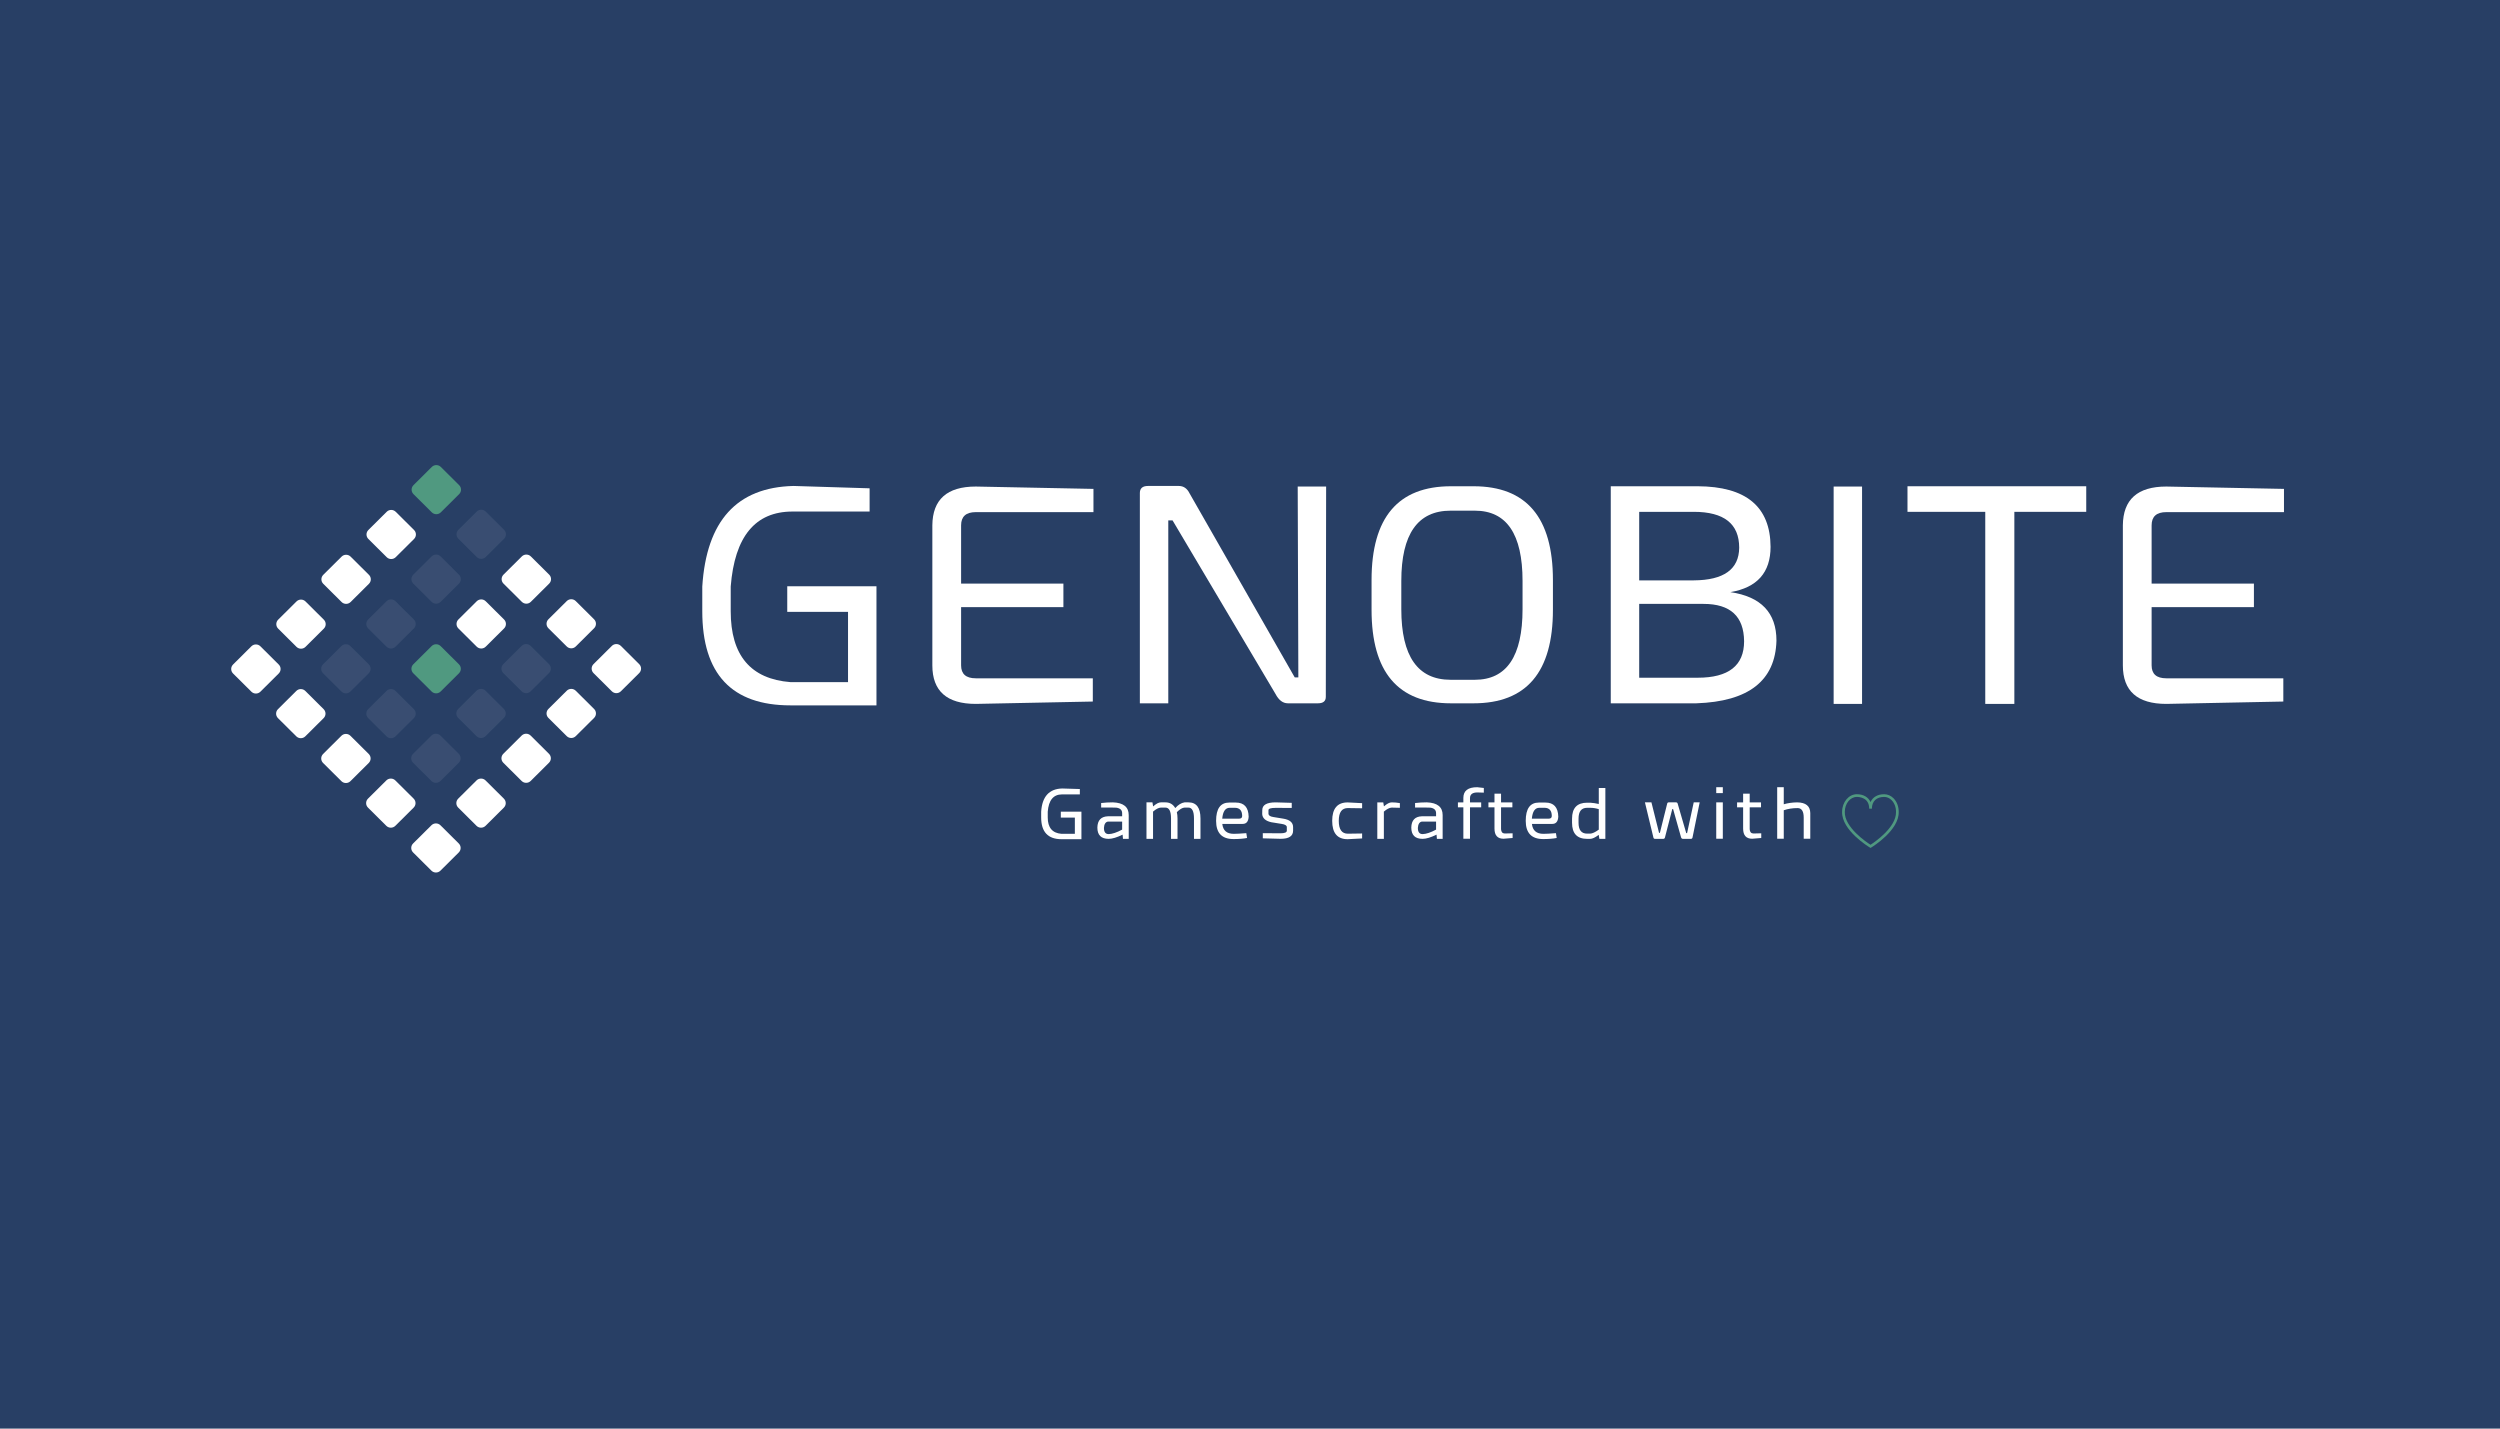
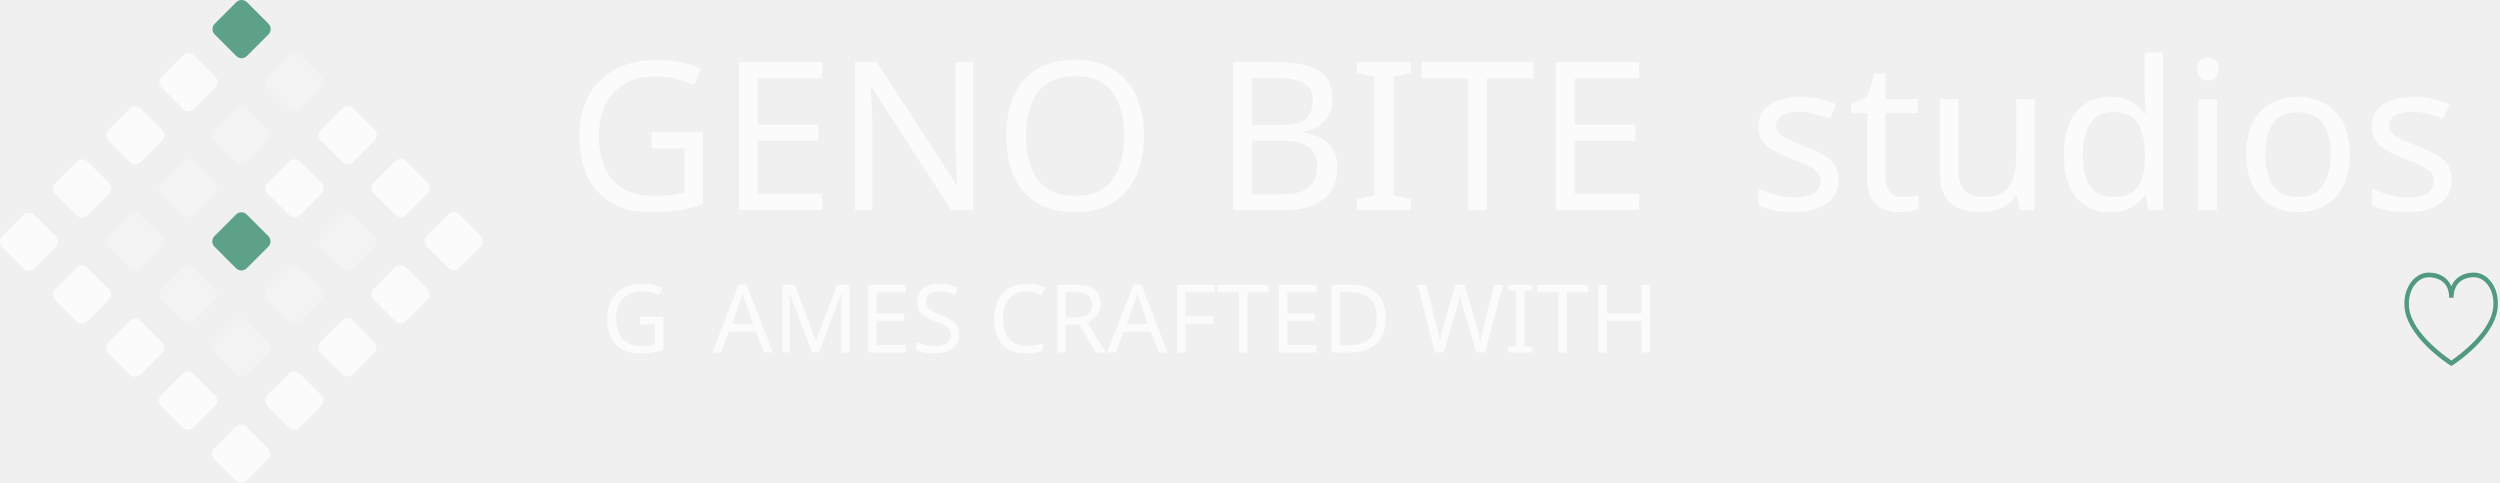
- <svg xmlns="http://www.w3.org/2000/svg" width="100%" height="100%" viewBox="0 0 1050 600" version="1.1" xml:space="preserve" style="fill-rule:evenodd;clip-rule:evenodd;stroke-linejoin:round;stroke-miterlimit:1.414;">
-   <g id="work" transform="matrix(1,0,0,1,-499,-724)">
-     <g transform="matrix(0.512695,0,0,0.292969,499,724)">
-       <rect x="0" y="0" width="2048" height="2048" style="fill:rgb(40,63,101);" />
+ <svg xmlns="http://www.w3.org/2000/svg" width="100%" height="100%" viewBox="0 0 844 163" version="1.1" xml:space="preserve" style="fill-rule:evenodd;clip-rule:evenodd;stroke-linejoin:round;stroke-miterlimit:1.414;">
+   <g id="lOGO">
+     <g id="Text">
+       <g id="Genobite-studios" transform="matrix(1.42865,0,0,1.41765,191.263,70.9141)">
+         <text x="0px" y="0px" style="font-family:'Montserrat-Light', 'Montserrat';font-weight:300;font-size:49.362px;fill:#fbfbfb;">GENO</text>
+         <text x="152.725px" y="0px" style="font-family:'Montserrat-Regular', 'Montserrat';font-size:49.362px;fill:#fbfbfb;">BITE</text>
+         <text x="279.14px" y="0px" style="font-family:'Montserrat-Light', 'Montserrat';font-weight:300;font-size:49.362px;fill:#fbfbfb;">studios</text>
+       </g>
+       <text id="games-crafted-with-love" x="203.043px" y="118.994px" style="font-family:'Montserrat-Light', 'Montserrat';font-weight:300;font-size:32px;fill:#fbfbfb;">G<tspan x="240.484px 275.731px 319.073px 353.159px 385.311px 406.111px 441.713px 477.444px 512.692px 545.714px 576.382px 610.469px 649.618px 670.418px 717.856px 739.881px 770.549px " y="118.994px 118.994px 118.994px 118.994px 118.994px 118.994px 118.994px 118.994px 118.994px 118.994px 118.994px 118.994px 118.994px 118.994px 118.994px 118.994px 118.994px ">AMES CRAFTED WITH</tspan>
+       </text>
+       <path d="M819.93,93.602c-3.69,0 -6.694,3.942 -6.694,8.787c-0.257,9.054 11.987,17.736 14.344,19.322c2.338,-1.591 14.45,-10.275 14.193,-19.298c0.025,-2.708 -0.863,-5.206 -2.44,-6.885c-1.184,-1.26 -2.621,-1.926 -4.156,-1.926c-4.286,0 -6.845,2.581 -6.845,6.905l-1.5,0c0,-6.407 -5.282,-6.905 -6.902,-6.905m7.654,29.966l-0.388,-0.245c-0.644,-0.408 -15.768,-10.099 -15.46,-20.957c0,-5.694 3.676,-10.345 8.194,-10.345c3.666,0 6.4,1.718 7.649,4.595c1.242,-2.877 3.957,-4.595 7.598,-4.595c1.917,0 3.771,0.85 5.222,2.395c1.856,1.976 2.904,4.885 2.874,7.982c0.308,10.823 -14.665,20.515 -15.302,20.923l-0.387,0.247Z" style="fill:#519a80;fill-rule:nonzero;" />
    </g>
-     <g transform="matrix(0.382408,0,0,0.38012,691.683,1082.03)">
-       <path d="M0,-9.917C2.738,-7.178 2.738,-2.747 0,-0.008L-20.122,20.124C-22.866,22.854 -27.292,22.854 -30.031,20.116L-50.158,-0.008C-52.896,-2.747 -52.896,-7.178 -50.158,-9.917L-30.031,-30.041C-27.292,-32.771 -22.866,-32.771 -20.122,-30.041L0,-9.917Z" style="fill:white;fill-rule:nonzero;" />
-     </g>
-     <g transform="matrix(0.382408,0,0,0.38012,710.628,1063.2)">
-       <path d="M0,-9.918C2.728,-7.183 2.728,-2.743 0,-0.012L-20.127,20.12C-22.86,22.858 -27.302,22.858 -30.041,20.12L-50.157,-0.012C-52.896,-2.743 -52.896,-7.183 -50.157,-9.918L-30.041,-30.043C-27.302,-32.776 -22.86,-32.776 -20.127,-30.043L0,-9.918Z" style="fill:white;fill-rule:nonzero;" />
-     </g>
-     <g transform="matrix(0.382408,0,0,0.38012,729.569,1044.36)">
-       <path d="M0,-9.906C2.739,-7.17 2.739,-2.739 0,0L-20.116,20.124C-22.854,22.863 -27.291,22.863 -30.03,20.124L-50.146,0C-52.885,-2.739 -52.885,-7.17 -50.146,-9.906L-30.03,-30.033C-27.291,-32.769 -22.854,-32.769 -20.116,-30.033L0,-9.906Z" style="fill:white;fill-rule:nonzero;" />
-     </g>
-     <g transform="matrix(0.382408,0,0,0.38012,748.515,1025.53)">
-       <path d="M0,-9.914C2.739,-7.175 2.739,-2.739 0,-0.001L-20.127,20.124C-22.861,22.855 -27.292,22.855 -30.03,20.124L-50.163,-0.001C-52.896,-2.739 -52.896,-7.175 -50.163,-9.914L-30.03,-30.039C-27.297,-32.769 -22.861,-32.769 -20.127,-30.039L0,-9.914Z" style="fill:white;fill-rule:nonzero;" />
-     </g>
-     <g transform="matrix(0.382408,0,0,0.38012,767.46,1006.7)">
-       <path d="M0,-9.906C2.738,-7.17 2.738,-2.736 0,0L-20.132,20.124C-22.866,22.863 -27.302,22.863 -30.036,20.124L-50.163,0C-52.891,-2.736 -52.891,-7.17 -50.163,-9.906L-30.036,-30.038C-27.302,-32.769 -22.866,-32.769 -20.132,-30.038L0,-9.906Z" style="fill:white;fill-rule:nonzero;" />
-     </g>
-     <g transform="matrix(0.382408,0,0,0.38012,616.064,1006.86)">
-       <path d="M0,-9.898C2.739,-7.167 2.739,-2.731 0,0.007L-20.117,20.127C-22.855,22.863 -27.297,22.863 -30.03,20.127L-50.152,0.007C-52.891,-2.731 -52.891,-7.167 -50.152,-9.898L-30.03,-30.025C-27.297,-32.761 -22.855,-32.761 -20.117,-30.025L0,-9.898Z" style="fill:white;fill-rule:nonzero;" />
-     </g>
-     <g transform="matrix(0.382408,0,0,0.38012,635.01,988.027)">
-       <path d="M0,-9.908C2.733,-7.177 2.733,-2.738 0,-0.002L-20.122,20.125C-22.866,22.862 -27.297,22.862 -30.036,20.125L-50.152,-0.002C-52.896,-2.738 -52.896,-7.177 -50.157,-9.908L-30.036,-30.032C-27.297,-32.77 -22.866,-32.77 -20.122,-30.032L0,-9.908Z" style="fill:white;fill-rule:nonzero;" />
-     </g>
-     <g transform="matrix(0.382408,0,0,0.38012,653.953,969.196)">
-       <path d="M0,-9.909C2.739,-7.17 2.739,-2.731 0,0.005L-20.122,20.129C-22.866,22.855 -27.296,22.855 -30.03,20.129L-50.157,0C-52.901,-2.731 -52.901,-7.17 -50.157,-9.909L-30.03,-30.025C-27.296,-32.764 -22.866,-32.764 -20.122,-30.025L0,-9.909Z" style="fill:white;fill-rule:nonzero;" />
-     </g>
-     <g transform="matrix(0.382408,0,0,0.38012,672.9,950.364)">
-       <path d="M0,-9.901C2.728,-7.171 2.728,-2.731 0,0.005L-20.132,20.132C-22.871,22.863 -27.313,22.863 -30.036,20.132L-50.168,0.005C-52.907,-2.731 -52.907,-7.171 -50.168,-9.901L-30.036,-30.025C-27.313,-32.764 -22.871,-32.764 -20.132,-30.025L0,-9.901Z" style="fill:white;fill-rule:nonzero;" />
-     </g>
-     <g transform="matrix(0.382408,0,0,0.38012,691.842,931.537)">
-       <path d="M0,-9.917C2.728,-7.178 2.728,-2.739 -0.005,-0.009L-20.127,20.116C-22.861,22.854 -27.302,22.854 -30.041,20.116L-50.157,-0.009C-52.896,-2.739 -52.896,-7.178 -50.157,-9.917L-30.041,-30.042C-27.302,-32.771 -22.861,-32.771 -20.127,-30.042L0,-9.917Z" style="fill:rgb(80,153,128);fill-rule:nonzero;" />
-     </g>
-     <g transform="matrix(0.382408,0,0,0.38012,672.739,1063.2)">
-       <path d="M0,-9.918C2.739,-7.183 2.739,-2.743 0,-0.012L-20.132,20.12C-22.86,22.858 -27.291,22.858 -30.03,20.12L-50.162,-0.012C-52.901,-2.743 -52.901,-7.183 -50.162,-9.918L-30.03,-30.043C-27.291,-32.776 -22.86,-32.776 -20.132,-30.043L0,-9.918Z" style="fill:white;fill-rule:nonzero;" />
-     </g>
-     <g transform="matrix(0.382408,0,0,0.38012,571.081,615.731)">
+   </g>
+   <g id="Genobite-logo">
+     <path d="M90.496,151.365c0.992,0.992 0.992,2.596 0,3.588l-7.285,7.289c-0.993,0.988 -2.596,0.988 -3.587,-0.003l-7.288,-7.286c-0.991,-0.992 -0.991,-2.596 0,-3.588l7.288,-7.286c0.991,-0.988 2.594,-0.988 3.587,0l7.285,7.286Z" style="fill:#fbfbfb;fill-opacity:0.925;fill-rule:nonzero;" />
+     <path d="M108.434,133.429c0.987,0.99 0.987,2.598 0,3.587l-7.288,7.289c-0.989,0.991 -2.597,0.991 -3.589,0l-7.283,-7.289c-0.992,-0.989 -0.992,-2.597 0,-3.587l7.283,-7.286c0.992,-0.99 2.6,-0.99 3.589,0l7.288,7.286Z" style="fill:#fbfbfb;fill-opacity:0.925;fill-rule:nonzero;" />
+     <path d="M126.367,115.495c0.991,0.99 0.991,2.595 0,3.586l-7.283,7.286c-0.992,0.992 -2.598,0.992 -3.59,0l-7.283,-7.286c-0.992,-0.991 -0.992,-2.596 0,-3.586l7.283,-7.287c0.992,-0.991 2.598,-0.991 3.59,0l7.283,7.287Z" style="fill:#fbfbfb;fill-opacity:0.925;fill-rule:nonzero;" />
+     <path d="M144.304,97.558c0.992,0.991 0.992,2.597 0,3.589l-7.287,7.286c-0.99,0.989 -2.594,0.989 -3.585,0l-7.29,-7.286c-0.989,-0.992 -0.989,-2.598 0,-3.589l7.29,-7.287c0.989,-0.988 2.595,-0.988 3.585,0l7.287,7.287Z" style="fill:#fbfbfb;fill-opacity:0.925;fill-rule:nonzero;" />
+     <path d="M162.241,79.623c0.992,0.991 0.992,2.596 0,3.587l-7.289,7.286c-0.989,0.991 -2.596,0.991 -3.585,0l-7.288,-7.286c-0.987,-0.991 -0.987,-2.596 0,-3.587l7.288,-7.289c0.989,-0.989 2.596,-0.989 3.585,0l7.289,7.289Z" style="fill:#fbfbfb;fill-opacity:0.925;fill-rule:nonzero;" />
+     <path d="M18.902,79.774c0.991,0.988 0.991,2.594 0,3.586l-7.284,7.284c-0.991,0.991 -2.599,0.991 -3.589,0l-7.285,-7.284c-0.992,-0.992 -0.992,-2.598 0,-3.586l7.285,-7.288c0.99,-0.99 2.598,-0.99 3.589,0l7.284,7.288Z" style="fill:#fbfbfb;fill-opacity:0.925;fill-rule:nonzero;" />
+     <path d="M36.839,61.836c0.99,0.989 0.99,2.596 0,3.587l-7.285,7.287c-0.994,0.991 -2.598,0.991 -3.59,0l-7.283,-7.287c-0.993,-0.991 -0.993,-2.598 -0.002,-3.587l7.285,-7.286c0.992,-0.991 2.596,-0.991 3.59,0l7.285,7.286Z" style="fill:#fbfbfb;fill-opacity:0.925;fill-rule:nonzero;" />
+     <path d="M54.774,43.899c0.992,0.992 0.992,2.599 0,3.589l-7.285,7.287c-0.994,0.987 -2.598,0.987 -3.587,0l-7.288,-7.288c-0.993,-0.989 -0.993,-2.596 0,-3.588l7.288,-7.283c0.989,-0.992 2.593,-0.992 3.587,0l7.285,7.283Z" style="fill:#fbfbfb;fill-opacity:0.925;fill-rule:nonzero;" />
+     <path d="M72.713,25.965c0.988,0.988 0.988,2.596 0,3.586l-7.289,7.287c-0.991,0.989 -2.6,0.989 -3.585,0l-7.289,-7.287c-0.992,-0.99 -0.992,-2.598 0,-3.586l7.289,-7.286c0.985,-0.992 2.594,-0.992 3.585,0l7.289,7.286Z" style="fill:#fbfbfb;fill-opacity:0.925;fill-rule:nonzero;" />
+     <path d="M90.647,8.027c0.987,0.992 0.987,2.599 -0.002,3.588l-7.285,7.286c-0.99,0.991 -2.598,0.991 -3.59,0l-7.283,-7.286c-0.992,-0.989 -0.992,-2.596 0,-3.588l7.283,-7.286c0.992,-0.988 2.6,-0.988 3.59,0l7.287,7.286Z" style="fill:#519a80;fill-opacity:0.925;fill-rule:nonzero;" />
+     <path d="M72.561,133.429c0.992,0.99 0.992,2.598 0,3.587l-7.289,7.289c-0.988,0.991 -2.592,0.991 -3.584,0l-7.289,-7.289c-0.991,-0.989 -0.991,-2.597 0,-3.587l7.289,-7.286c0.992,-0.99 2.596,-0.99 3.584,0l7.289,7.286Z" style="fill:#fbfbfb;fill-opacity:0.925;fill-rule:nonzero;" />
+     <g>
      <g opacity="0.7">
        <g>
          <g opacity="0.4">
-             <g transform="matrix(1,0,0,1,216.506,1028.75)">
-               <path d="M0,-9.914C2.738,-7.175 2.728,-2.739 0,-0.008L-20.133,20.125C-22.86,22.855 -27.297,22.855 -30.031,20.125L-50.163,-0.008C-52.896,-2.739 -52.896,-7.175 -50.163,-9.914L-30.031,-30.039C-27.297,-32.769 -22.86,-32.769 -20.133,-30.039L0,-9.914Z" style="fill:rgb(99,116,144);fill-rule:nonzero;" />
+             <path d="M54.7,79.695c0.991,0.992 0.988,2.598 0,3.587l-7.289,7.289c-0.988,0.989 -2.594,0.989 -3.584,0l-7.289,-7.289c-0.989,-0.989 -0.989,-2.595 0,-3.587l7.289,-7.286c0.99,-0.988 2.596,-0.988 3.584,0l7.289,7.286Z" style="fill:#fbfbfb;fill-opacity:0.925;fill-rule:nonzero;" />
+           </g>
+         </g>
+         <g>
+           <g opacity="0.4">
+             <clipPath id="_clip1">
+               <rect x="53.732" y="53.73" width="19.645" height="19.649" />
+             </clipPath>
+             <g clip-path="url(#_clip1)">
+               <path d="M72.637,61.761c0.986,0.991 0.986,2.596 0,3.587l-7.289,7.287c-0.991,0.99 -2.596,0.99 -3.587,0l-7.285,-7.287c-0.992,-0.991 -0.992,-2.596 0,-3.587l7.285,-7.286c0.991,-0.992 2.596,-0.992 3.587,0l7.289,7.286Z" style="fill:#fbfbfb;fill-opacity:0.925;fill-rule:nonzero;" />
            </g>
          </g>
        </g>
        <g>
          <g opacity="0.4">
-             <g transform="matrix(1,0,0,1,266.048,979.207)">
-               <clipPath id="_clip1">
-                 <rect x="-52.216" y="-32.087" width="54.258" height="54.27" clip-rule="nonzero" />
-               </clipPath>
-               <g clip-path="url(#_clip1)">
-                 <path d="M0,-9.906C2.723,-7.168 2.723,-2.737 0,0L-20.132,20.127C-22.871,22.863 -27.302,22.863 -30.041,20.127L-50.162,0C-52.901,-2.737 -52.901,-7.168 -50.162,-9.906L-30.041,-30.031C-27.302,-32.769 -22.871,-32.769 -20.132,-30.031L0,-9.906Z" style="fill:rgb(99,116,144);fill-rule:nonzero;" />
-               </g>
+             <clipPath id="_clip2">
+               <rect x="71.669" y="35.797" width="19.644" height="19.645" />
+             </clipPath>
+             <g clip-path="url(#_clip2)">
+               <path d="M90.573,43.824c0.987,0.992 0.987,2.599 0,3.588l-7.288,7.286c-0.991,0.991 -2.597,0.991 -3.589,0l-7.283,-7.286c-0.992,-0.989 -0.992,-2.596 0,-3.588l7.283,-7.287c0.992,-0.988 2.598,-0.988 3.589,0l7.288,7.287Z" style="fill:#fbfbfb;fill-opacity:0.925;fill-rule:nonzero;" />
            </g>
          </g>
        </g>
        <g>
          <g opacity="0.4">
-             <g transform="matrix(1,0,0,1,315.585,929.675)">
-               <clipPath id="_clip2">
-                 <rect x="-52.211" y="-32.085" width="54.257" height="54.26" clip-rule="nonzero" />
-               </clipPath>
-               <g clip-path="url(#_clip2)">
-                 <path d="M0,-9.916C2.728,-7.177 2.728,-2.738 0,-0.007L-20.127,20.117C-22.866,22.855 -27.302,22.855 -30.041,20.117L-50.157,-0.007C-52.896,-2.738 -52.896,-7.177 -50.157,-9.916L-30.041,-30.041C-27.302,-32.771 -22.866,-32.771 -20.127,-30.041L0,-9.916Z" style="fill:rgb(99,116,144);fill-rule:nonzero;" />
-               </g>
+             <clipPath id="_clip3">
+               <rect x="89.606" y="17.858" width="19.644" height="19.649" />
+             </clipPath>
+             <g clip-path="url(#_clip3)">
+               <path d="M108.506,25.89c0.992,0.991 0.992,2.596 0,3.587l-7.287,7.286c-0.988,0.989 -2.596,0.989 -3.586,0l-7.285,-7.286c-0.99,-0.991 -0.99,-2.596 0,-3.587l7.285,-7.289c0.99,-0.989 2.598,-0.989 3.586,0l7.287,7.289Z" style="fill:#fbfbfb;fill-opacity:0.925;fill-rule:nonzero;" />
            </g>
          </g>
        </g>
        <g>
          <g opacity="0.4">
-             <g transform="matrix(1,0,0,1,365.117,880.126)">
-               <clipPath id="_clip3">
-                 <rect x="-52.202" y="-32.086" width="54.256" height="54.27" clip-rule="nonzero" />
-               </clipPath>
-               <g clip-path="url(#_clip3)">
-                 <path d="M0,-9.901C2.739,-7.162 2.739,-2.731 0,0.007L-20.127,20.132C-22.855,22.863 -27.297,22.863 -30.031,20.132L-50.152,0.007C-52.885,-2.731 -52.885,-7.162 -50.152,-9.901L-30.031,-30.033C-27.297,-32.764 -22.855,-32.764 -20.127,-30.033L0,-9.901Z" style="fill:rgb(99,116,144);fill-rule:nonzero;" />
-               </g>
+             <clipPath id="_clip4">
+               <rect x="71.593" y="107.465" width="19.647" height="19.644" />
+             </clipPath>
+             <g clip-path="url(#_clip4)">
+               <path d="M90.496,115.495c0.992,0.988 0.992,2.595 0,3.586l-7.285,7.286c-0.993,0.989 -2.596,0.989 -3.587,0l-7.288,-7.286c-0.991,-0.991 -0.991,-2.598 0,-3.586l7.288,-7.287c0.991,-0.991 2.594,-0.991 3.587,0l7.285,7.287Z" style="fill:#fbfbfb;fill-opacity:0.925;fill-rule:nonzero;" />
            </g>
          </g>
        </g>
        <g>
          <g opacity="0.4">
-             <g transform="matrix(1,0,0,1,315.375,1127.61)">
-               <clipPath id="_clip4">
-                 <rect x="-52.211" y="-32.076" width="54.265" height="54.257" clip-rule="nonzero" />
-               </clipPath>
-               <g clip-path="url(#_clip4)">
-                 <path d="M0,-9.898C2.738,-7.167 2.738,-2.731 0,0.008L-20.122,20.132C-22.866,22.863 -27.292,22.863 -30.031,20.132L-50.158,0.008C-52.896,-2.731 -52.896,-7.167 -50.158,-9.898L-30.031,-30.025C-27.292,-32.761 -22.866,-32.761 -20.122,-30.025L0,-9.898Z" style="fill:rgb(99,116,144);fill-rule:nonzero;" />
-               </g>
+             <clipPath id="_clip5">
+               <rect x="89.53" y="89.531" width="19.644" height="19.644" />
+             </clipPath>
+             <g clip-path="url(#_clip5)">
+               <path d="M108.434,97.558c0.987,0.991 0.987,2.597 0,3.589l-7.288,7.286c-0.989,0.989 -2.597,0.989 -3.589,0l-7.283,-7.286c-0.992,-0.992 -0.992,-2.598 0,-3.589l7.283,-7.287c0.992,-0.988 2.6,-0.988 3.589,0l7.288,7.287Z" style="fill:#fbfbfb;fill-opacity:0.925;fill-rule:nonzero;" />
            </g>
          </g>
        </g>
        <g>
          <g opacity="0.4">
-             <g transform="matrix(1,0,0,1,364.917,1078.08)">
-               <clipPath id="_clip5">
-                 <rect x="-52.211" y="-32.084" width="54.257" height="54.256" clip-rule="nonzero" />
-               </clipPath>
-               <g clip-path="url(#_clip5)">
-                 <path d="M0,-9.914C2.728,-7.175 2.728,-2.739 0,-0.001L-20.127,20.124C-22.86,22.855 -27.302,22.855 -30.041,20.124L-50.157,-0.001C-52.896,-2.739 -52.896,-7.175 -50.157,-9.914L-30.041,-30.039C-27.302,-32.769 -22.86,-32.769 -20.127,-30.039L0,-9.914Z" style="fill:rgb(99,116,144);fill-rule:nonzero;" />
-               </g>
+             <clipPath id="_clip6">
+               <rect x="107.467" y="71.594" width="19.643" height="19.645" />
+             </clipPath>
+             <g clip-path="url(#_clip6)">
+               <path d="M126.367,79.623c0.991,0.991 0.991,2.596 0,3.587l-7.283,7.286c-0.992,0.991 -2.598,0.991 -3.59,0l-7.283,-7.286c-0.992,-0.991 -0.992,-2.596 0,-3.587l7.283,-7.289c0.992,-0.989 2.598,-0.989 3.59,0l7.283,7.289Z" style="fill:#fbfbfb;fill-opacity:0.925;fill-rule:nonzero;" />
            </g>
          </g>
        </g>
        <g>
          <g opacity="0.4">
-             <g transform="matrix(1,0,0,1,414.448,1028.54)">
-               <clipPath id="_clip6">
-                 <rect x="-52.2" y="-32.082" width="54.254" height="54.26" clip-rule="nonzero" />
-               </clipPath>
-               <g clip-path="url(#_clip6)">
-                 <path d="M0,-9.906C2.739,-7.17 2.739,-2.736 0,0L-20.116,20.124C-22.854,22.863 -27.291,22.863 -30.03,20.124L-50.146,0C-52.885,-2.736 -52.885,-7.17 -50.146,-9.906L-30.03,-30.038C-27.291,-32.769 -22.854,-32.769 -20.116,-30.038L0,-9.906Z" style="fill:rgb(99,116,144);fill-rule:nonzero;" />
-               </g>
-             </g>
-           </g>
-         </g>
-         <g>
-           <g opacity="0.4">
-             <g transform="matrix(1,0,0,1,266.048,1078.28)">
-               <clipPath id="_clip7">
-                 <rect x="-52.216" y="-32.078" width="54.258" height="54.262" clip-rule="nonzero" />
-               </clipPath>
-               <g clip-path="url(#_clip7)">
-                 <path d="M0,-9.895C2.723,-7.17 2.723,-2.731 0,0.005L-20.132,20.13C-22.871,22.869 -27.302,22.869 -30.041,20.13L-50.162,0.013C-52.901,-2.731 -52.901,-7.17 -50.162,-9.895L-30.041,-30.025C-27.302,-32.764 -22.871,-32.764 -20.132,-30.025L0,-9.895Z" style="fill:rgb(99,116,144);fill-rule:nonzero;" />
-               </g>
+             <clipPath id="_clip7">
+               <rect x="53.732" y="89.603" width="19.645" height="19.646" />
+             </clipPath>
+             <g clip-path="url(#_clip7)">
+               <path d="M72.637,97.635c0.986,0.986 0.986,2.593 0,3.584l-7.289,7.286c-0.991,0.992 -2.596,0.992 -3.587,0l-7.285,-7.283c-0.992,-0.994 -0.992,-2.601 0,-3.587l7.285,-7.289c0.991,-0.991 2.596,-0.991 3.587,0l7.289,7.289Z" style="fill:#fbfbfb;fill-opacity:0.925;fill-rule:nonzero;" />
            </g>
          </g>
        </g>
      </g>
    </g>
-     <g transform="matrix(0.382408,0,0,0.38012,634.929,1025.61)">
-       <path d="M0,-9.895C2.739,-7.17 2.739,-2.731 0,0.005L-20.122,20.13C-22.855,22.869 -27.292,22.869 -30.03,20.13L-50.162,0.005C-52.885,-2.731 -52.885,-7.17 -50.157,-9.895L-30.03,-30.025C-27.292,-32.764 -22.855,-32.764 -20.117,-30.025L0,-9.895Z" style="fill:white;fill-rule:nonzero;" />
-     </g>
-     <g transform="matrix(0.382408,0,0,0.38012,653.875,1044.44)">
-       <path d="M0,-9.898C2.728,-7.167 2.728,-2.731 0,0.008L-20.127,20.132C-22.86,22.863 -27.302,22.863 -30.031,20.132L-50.158,0.008C-52.896,-2.731 -52.896,-7.167 -50.158,-9.898L-30.031,-30.025C-27.302,-32.761 -22.86,-32.761 -20.127,-30.025L0,-9.898Z" style="fill:white;fill-rule:nonzero;" />
-     </g>
-     <g transform="matrix(0.382408,0,0,0.38012,691.763,1006.78)">
-       <path d="M0,-9.914C2.728,-7.175 2.728,-2.739 0,-0.008L-20.127,20.125C-22.866,22.855 -27.302,22.855 -30.041,20.125L-50.157,-0.008C-52.896,-2.739 -52.896,-7.175 -50.157,-9.914L-30.041,-30.033C-27.302,-32.769 -22.866,-32.769 -20.127,-30.033L0,-9.914Z" style="fill:rgb(80,153,128);fill-rule:nonzero;" />
-     </g>
-     <g transform="matrix(0.382408,0,0,0.38012,710.705,987.948)">
-       <path d="M0,-9.906C2.739,-7.168 2.739,-2.737 0,0L-20.127,20.127C-22.86,22.863 -27.297,22.863 -30.031,20.127L-50.152,0C-52.885,-2.737 -52.885,-7.168 -50.152,-9.906L-30.031,-30.031C-27.297,-32.769 -22.855,-32.769 -20.127,-30.031L0,-9.906Z" style="fill:white;fill-rule:nonzero;" />
-     </g>
-     <g transform="matrix(0.382408,0,0,0.38012,748.515,987.872)">
-       <path d="M0,-9.914C2.739,-7.175 2.739,-2.744 0,-0.008L-20.122,20.119C-22.861,22.855 -27.292,22.855 -30.03,20.119L-50.163,-0.008C-52.896,-2.744 -52.896,-7.175 -50.163,-9.914L-30.03,-30.038C-27.292,-32.769 -22.861,-32.769 -20.122,-30.038L0,-9.914Z" style="fill:white;fill-rule:nonzero;" />
-     </g>
-     <g transform="matrix(0.382408,0,0,0.38012,729.65,969.119)">
-       <path d="M0,-9.916C2.739,-7.177 2.739,-2.738 0,-0.007L-20.132,20.117C-22.854,22.855 -27.291,22.855 -30.035,20.117L-50.157,-0.007C-52.896,-2.738 -52.896,-7.177 -50.157,-9.916L-30.035,-30.041C-27.291,-32.771 -22.854,-32.771 -20.127,-30.041L0,-9.916Z" style="fill:white;fill-rule:nonzero;" />
-     </g>
-     <g transform="matrix(0.484699,0,0,0.484699,864.234,1009.51)">
-       <path d="M0,-145.786L-66.825,-145.786C-99.11,-145.786 -116.951,-124.119 -120.352,-80.793L-120.352,-59.388C-120.352,-21.158 -103.079,-0.679 -68.528,2.036L-18.697,2.036L-18.697,-58.876L-71.362,-58.876L-71.362,-81.047L5.945,-81.047L5.945,22.169L-68.528,22.169C-119.495,22.169 -144.989,-5.015 -144.989,-59.388L-144.989,-80.793C-141.394,-137.709 -115.069,-166.76 -65.984,-167.955L0,-165.916L0,-145.786Z" style="fill:white;fill-rule:nonzero;" />
-     </g>
-     <g transform="matrix(0.484699,0,0,0.484699,958.253,1008.89)">
-       <path d="M0,-143.998L-101.944,-143.998C-110.449,-143.998 -114.691,-140.174 -114.691,-132.528L-114.691,-82.066L-26.046,-82.066L-26.046,-61.679L-114.691,-61.679L-114.691,-11.22C-114.691,-3.74 -110.449,-0.005 -101.944,-0.005L-0.562,-0.005L-0.562,20.133L-101.944,22.172C-127.054,22.172 -139.607,11.042 -139.607,-11.22L-139.607,-132.528C-139.428,-154.955 -126.86,-166.17 -101.944,-166.17L0,-164.13L0,-143.998Z" style="fill:white;fill-rule:nonzero;" />
-     </g>
-     <g transform="matrix(0.484699,0,0,0.484699,977.741,928.101)">
-       <path d="M0,188.342L0,6.118C0,2.04 2.355,0 7.085,0L33.699,0C37.846,0 40.958,2.129 43.045,6.374L134.219,165.915L137.331,165.915L136.778,0.51L161.405,0.51L161.127,182.734C161.127,186.473 158.861,188.342 154.325,188.342L128.273,188.342C123.932,188.342 120.352,185.625 117.514,180.184L28.322,29.818L24.632,29.818L24.632,188.342L0,188.342Z" style="fill:white;fill-rule:nonzero;" />
-     </g>
-     <g transform="matrix(0.484699,0,0,0.484699,1108.27,1009.14)">
-       <path d="M0,-145.779C-28.511,-145.779 -42.75,-125.473 -42.75,-84.872L-42.75,-60.406C-42.75,-19.623 -28.511,0.764 0,0.764L20.958,0.764C48.518,0.764 62.306,-19.623 62.306,-60.406L62.306,-84.872C62.306,-125.473 48.518,-145.779 20.958,-145.779L0,-145.779ZM88.63,-85.632L88.63,-59.893C88.63,-5.864 65.706,21.154 19.828,21.154L0.289,21.154C-45.589,21.154 -68.528,-5.864 -68.528,-59.893L-68.528,-85.632C-68.528,-139.834 -45.589,-166.933 0.289,-166.933L19.828,-166.933C65.706,-166.933 88.63,-139.834 88.63,-85.632" style="fill:white;fill-rule:nonzero;" />
-     </g>
-     <g transform="matrix(0.484699,0,0,0.484699,1212.03,938.971)">
-       <path d="M0,143.745C26.798,143.745 40.212,133.208 40.212,112.135C40.012,90.568 28.317,79.774 5.088,79.774L-50.688,79.774L-50.688,143.745L0,143.745ZM-3.4,59.386C22.645,59.213 35.771,49.785 35.965,31.096C35.965,10.37 22.845,0.001 -3.4,0.001L-50.688,0.001L-50.688,59.386L-3.4,59.386ZM-75.325,165.916L-75.325,-22.171L0,-22.171C41.91,-21.997 62.952,-4.501 63.146,30.328C63.146,52.59 51.535,65.67 28.317,69.576C54.936,73.49 68.25,87.503 68.25,111.631C67.293,146.289 44.175,164.387 -1.135,165.916L-75.325,165.916Z" style="fill:white;fill-rule:nonzero;" />
-     </g>
-     <g transform="matrix(-0.484699,-0,0,0.484699,2067.23,438.678)">
-       <rect x="1621.97" y="1010.26" width="24.622" height="188.342" style="fill:white;" />
-     </g>
-     <g transform="matrix(0.484699,0,0,0.484699,1375.22,1019.64)">
-       <path d="M0,-188.597L0,-166.426L-62.29,-166.426L-62.29,0L-87.494,0L-87.494,-166.426L-154.887,-166.426L-154.887,-188.597L0,-188.597Z" style="fill:white;fill-rule:nonzero;" />
-     </g>
-     <g transform="matrix(0.484699,0,0,0.484699,1458.27,1008.89)">
-       <path d="M0,-143.998L-101.944,-143.998C-110.449,-143.998 -114.691,-140.174 -114.691,-132.528L-114.691,-82.066L-26.045,-82.066L-26.045,-61.679L-114.691,-61.679L-114.691,-11.22C-114.691,-3.74 -110.449,-0.005 -101.944,-0.005L-0.568,-0.005L-0.568,20.133L-101.944,22.172C-127.054,22.172 -139.607,11.042 -139.607,-11.22L-139.607,-132.528C-139.428,-154.955 -126.865,-166.17 -101.944,-166.17L0,-164.13L0,-143.998Z" style="fill:white;fill-rule:nonzero;" />
-     </g>
-     <g transform="matrix(0.280084,0,0,0.280084,952.535,1073.98)">
-       <path d="M0,-58.306L-26.724,-58.306C-39.639,-58.306 -46.777,-49.643 -48.144,-32.31L-48.144,-23.753C-48.144,-8.459 -41.231,-0.266 -27.418,0.819L-7.48,0.819L-7.48,-23.545L-28.538,-23.545L-28.538,-32.415L2.375,-32.415L2.375,8.871L-27.418,8.871C-47.797,8.871 -57.99,-2.004 -57.99,-23.753L-57.99,-32.31C-56.565,-55.076 -46.031,-66.698 -26.398,-67.177L0,-66.359L0,-58.306Z" style="fill:white;fill-rule:nonzero;" />
-     </g>
-     <g transform="matrix(0.280084,0,0,0.280084,970.3,1068.24)">
-       <path d="M0,2.957L-21.294,2.957C-24.916,3.566 -26.924,6.726 -27.292,12.437C-27.292,18.624 -24.916,21.714 -20.159,21.714C-14.797,21.575 -8.074,19.336 0,14.987L0,2.957ZM-13.814,-25.891C1.966,-25.284 9.861,-18.923 9.861,-6.831L9.861,28.848L1.246,28.848L0.678,22.529C-7.701,26.677 -14.645,28.787 -20.159,28.848C-31.487,28.848 -37.153,23.207 -37.153,11.924C-36.917,1.057 -31.676,-4.584 -21.404,-4.994L0,-4.994L0,-9.688C0,-14.374 -2.86,-17.126 -8.6,-17.94C-11.396,-18.08 -14.203,-18.143 -16.995,-18.143L-31.487,-18.143L-31.487,-24.876C-25.983,-25.552 -20.091,-25.891 -13.814,-25.891" style="fill:white;fill-rule:nonzero;" />
-     </g>
-     <g transform="matrix(0.280084,0,0,0.280084,990.829,1060.99)">
-       <path d="M0,54.738L0,24.161C0,13.286 -2.797,7.845 -8.379,7.845L-15.181,7.845C-18.503,7.984 -22.43,9.989 -26.966,13.861L-26.966,54.738L-36.806,54.738L-36.806,0L-27.86,0L-26.851,6.118C-22.319,2.039 -18.43,0 -15.181,0L-8.379,0C-1.893,0 3.011,2.854 6.35,8.565C10.87,3.532 15.554,0.675 20.379,0L26.051,0C38.13,0 44.175,8.053 44.175,24.161L44.175,54.738L34.429,54.738L34.429,24.161C34.429,13.286 31.633,7.845 26.051,7.845L20.379,7.845C17.062,7.984 13.172,10.258 8.726,14.675C9.398,17.462 9.735,20.629 9.735,24.161L9.735,54.738L0,54.738Z" style="fill:white;fill-rule:nonzero;" />
-     </g>
-     <g transform="matrix(0.280084,0,0,0.280084,1020.71,1070.78)">
-       <path d="M0,-14.571C-0.084,-22.661 -3.706,-26.739 -10.88,-26.8L-18.802,-26.8C-25.236,-26.739 -28.926,-21.3 -29.904,-10.492L-4.757,-10.492C-1.592,-10.492 0,-11.854 0,-14.571M-29.799,-2.647C-28.732,7.283 -22.997,12.24 -12.579,12.24C-8.573,12.24 -2.308,11.901 6.219,11.222L7.354,18.461C1.918,19.546 -4.841,20.085 -12.915,20.085C-30.367,20.085 -39.092,10.981 -39.092,-7.23C-39.092,-25.515 -32.521,-34.656 -19.37,-34.656L-9.53,-34.656C2.949,-34.656 9.362,-27.617 9.735,-13.556C9.362,-6.281 6.376,-2.647 0.789,-2.647L-29.799,-2.647Z" style="fill:white;fill-rule:nonzero;" />
-     </g>
-     <g transform="matrix(0.280084,0,0,0.280084,1041.53,1076.1)">
-       <path d="M0,-53.22L0,-45.574L-24.127,-45.68C-31.302,-45.68 -34.887,-44.56 -34.887,-42.313L-34.887,-36.505C-34.509,-34.12 -32.022,-32.591 -27.402,-31.913L-13.025,-29.571C-2.986,-28.007 2.035,-23.758 2.035,-16.83L2.035,-11.526C2.035,-3.367 -4.189,0.712 -16.647,0.712L-43.392,-0.009L-43.392,-7.752L-17.104,-7.552C-10.602,-7.552 -7.37,-8.879 -7.37,-11.526L-7.37,-16.83C-7.438,-19.276 -10.014,-20.866 -15.07,-21.621L-30.808,-24.165C-39.334,-26.134 -43.834,-30.178 -44.286,-36.297L-44.181,-42.313C-44.181,-50.061 -37.5,-53.932 -24.127,-53.932L0,-53.22Z" style="fill:white;fill-rule:nonzero;" />
-     </g>
-     <g transform="matrix(0.280084,0,0,0.280084,1071.09,1061.33)">
-       <path d="M0,52.908L-21.751,54.028C-37.153,54.028 -44.87,44.855 -44.87,26.505C-44.87,8.089 -37.153,-1.12 -21.751,-1.12L0,-0.001L0,7.645L-21.415,7.343C-30.472,7.343 -35.008,13.729 -35.008,26.505C-35.008,39.352 -30.472,45.772 -21.415,45.772L0,45.463L0,52.908Z" style="fill:white;fill-rule:nonzero;" />
-     </g>
-     <g transform="matrix(0.280084,0,0,0.280084,1086.95,1074.04)">
-       <path d="M0,-38.423C-4.079,-38.63 -8.158,-38.735 -12.236,-38.735C-15.548,-38.596 -19.48,-36.591 -24.011,-32.719L-24.011,8.158L-33.862,8.158L-33.862,-46.581L-24.916,-46.581L-23.906,-40.568C-19.364,-44.578 -15.485,-46.581 -12.236,-46.581C-8.158,-46.581 -4.079,-46.208 0,-45.461L0,-38.423Z" style="fill:white;fill-rule:nonzero;" />
-     </g>
-     <g transform="matrix(0.280084,0,0,0.280084,1102.15,1068.24)">
-       <path d="M0,2.957L-21.289,2.957C-24.926,3.566 -26.918,6.726 -27.302,12.437C-27.302,18.624 -24.926,21.714 -20.153,21.714C-14.803,21.575 -8.084,19.336 0,14.987L0,2.957ZM-13.825,-25.891C1.966,-25.284 9.851,-18.923 9.851,-6.831L9.851,28.848L1.251,28.848L0.683,22.529C-7.695,26.677 -14.655,28.787 -20.153,28.848C-31.497,28.848 -37.153,23.207 -37.153,11.924C-36.932,1.057 -31.676,-4.584 -21.415,-4.994L0,-4.994L0,-9.688C0,-14.374 -2.87,-17.126 -8.61,-17.94C-11.407,-18.08 -14.198,-18.143 -16.989,-18.143L-31.497,-18.143L-31.497,-24.876C-25.978,-25.552 -20.09,-25.891 -13.825,-25.891" style="fill:white;fill-rule:nonzero;" />
-     </g>
-     <g transform="matrix(0.280084,0,0,0.280084,1113.61,1054.63)">
-       <path d="M0,77.27L0,30.169L-8.158,30.169L-8.158,22.731L0,22.731L0,16.1C0,5.364 6.897,0 20.721,0L30.693,1.12L30.693,8.15L21.163,7.845C13.699,7.845 9.957,10.702 9.957,16.411L9.957,22.731L26.725,22.731L26.725,30.169L9.957,30.169L9.957,77.27L0,77.27Z" style="fill:white;fill-rule:nonzero;" />
-     </g>
-     <g transform="matrix(0.280084,0,0,0.280084,1129.44,1076.27)">
-       <path d="M0,-67.593L0,-54.539L16.994,-54.539L16.994,-47.101L0,-47.101L0,-14.277C0.231,-10.127 2.071,-7.985 5.561,-7.853L17.335,-8.158L17.335,-1.12L3.748,0C-5.325,0 -9.846,-5.102 -9.846,-15.291L-9.846,-47.101L-18.913,-47.101L-18.913,-54.539L-9.846,-54.539L-9.846,-67.593L0,-67.593Z" style="fill:white;fill-rule:nonzero;" />
-     </g>
-     <g transform="matrix(0.280084,0,0,0.280084,1150.75,1070.78)">
-       <path d="M0,-14.571C-0.063,-22.661 -3.701,-26.739 -10.865,-26.8L-18.802,-26.8C-25.221,-26.739 -28.921,-21.3 -29.904,-10.492L-4.751,-10.492C-1.587,-10.492 0,-11.854 0,-14.571M-29.783,-2.647C-28.731,7.283 -22.992,12.24 -12.563,12.24C-8.568,12.24 -2.302,11.901 6.24,11.222L7.37,18.461C1.924,19.546 -4.825,20.085 -12.91,20.085C-30.351,20.085 -39.071,10.981 -39.071,-7.23C-39.071,-25.515 -32.506,-34.656 -19.364,-34.656L-9.509,-34.656C2.949,-34.656 9.367,-27.617 9.751,-13.556C9.367,-6.281 6.392,-2.647 0.789,-2.647L-29.783,-2.647Z" style="fill:white;fill-rule:nonzero;" />
-     </g>
-     <g transform="matrix(0.280084,0,0,0.280084,1170.49,1058.85)">
-       <path d="M0,48.526L0,17.839C-4.384,16.483 -8.684,15.806 -12.921,15.806L-17.452,15.806C-26.052,15.806 -30.367,21.239 -30.367,32.115L-30.367,38.234C-30.367,49.101 -26.052,54.542 -17.452,54.542L-12.921,54.542C-9.599,54.402 -5.288,52.397 0,48.526M0,10.095L0,-13.861L9.855,-13.861L9.855,62.387L0.894,62.387L-0.116,56.373C-5.409,60.384 -9.672,62.387 -12.921,62.387L-17.452,62.387C-32.553,62.387 -40.102,54.334 -40.102,38.234L-40.102,32.115C-40.102,16.143 -32.553,8.158 -17.452,8.158L-12.921,8.158C-8.684,8.429 -4.384,9.07 0,10.095" style="fill:white;fill-rule:nonzero;" />
-     </g>
-     <g transform="matrix(0.280084,0,0,0.280084,1212.87,1076.32)">
-       <path d="M0,-54.738L-10.76,-2.039C-11.065,-0.675 -11.854,0 -13.136,0L-25.142,0C-26.424,0 -27.339,-0.675 -27.865,-2.039L-39.865,-44.646L-41.111,-44.646L-52.097,-2.039C-52.475,-0.675 -53.306,0 -54.588,0L-67.046,0C-68.334,0 -69.123,-0.675 -69.422,-2.039L-82.122,-54.738L-72.371,-54.738L-60.938,-8.965L-59.692,-8.965L-48.701,-53.004C-48.396,-54.157 -47.608,-54.738 -46.32,-54.738L-35.56,-54.738C-34.278,-54.738 -33.447,-54.157 -33.074,-53.004L-20.158,-8.557L-18.918,-8.557L-8.946,-54.738L0,-54.738Z" style="fill:white;fill-rule:nonzero;" />
-     </g>
-     <g transform="matrix(0.280084,0,0,0.280084,750.543,813.529)">
-       <path d="M1685.35,938.072L1675.49,938.072L1675.49,883.533L1685.35,883.533L1685.35,938.072ZM1685.35,869.664L1675.49,869.664L1675.49,860.802L1685.35,860.802L1685.35,869.664Z" style="fill:white;fill-rule:nonzero;" />
-     </g>
-     <g transform="matrix(0.280084,0,0,0.280084,1233.87,1076.27)">
-       <path d="M0,-67.593L0,-54.539L16.989,-54.539L16.989,-47.101L0,-47.101L0,-14.277C0.232,-10.127 2.071,-7.985 5.556,-7.853L17.336,-8.158L17.336,-1.12L3.743,0C-5.324,0 -9.845,-5.102 -9.845,-15.291L-9.845,-47.101L-18.917,-47.101L-18.917,-54.539L-9.845,-54.539L-9.845,-67.593L0,-67.593Z" style="fill:white;fill-rule:nonzero;" />
-     </g>
-     <g transform="matrix(0.280084,0,0,0.280084,1248.18,1076.27)">
-       <path d="M0,-77.27L0,-51.684C5.977,-53.453 12.61,-54.402 19.938,-54.539C33.006,-54.402 39.618,-49.072 39.765,-38.535L39.765,0L29.91,0L29.91,-31.704C29.91,-41.219 26.855,-45.973 20.726,-45.973C13.262,-45.973 6.344,-44.888 0,-42.717L0,0L-9.856,0L-9.856,-77.27L0,-77.27Z" style="fill:white;fill-rule:nonzero;" />
-     </g>
-     <g transform="matrix(0.280084,0,0,0.280084,1278.86,1079)">
-       <path d="M0,-72.465C-9.932,-72.465 -18.014,-62.402 -18.014,-50.031C-18.706,-26.918 14.242,-4.751 20.584,-0.704C26.876,-4.765 59.469,-26.934 58.778,-49.97C58.846,-56.885 56.455,-63.261 52.212,-67.548C49.027,-70.765 45.159,-72.465 41.027,-72.465C29.494,-72.465 22.608,-65.876 22.608,-54.838L18.571,-54.838C18.571,-71.194 4.358,-72.465 0,-72.465M20.595,4.037L19.551,3.412C17.819,2.371 -22.879,-22.369 -22.051,-50.091C-22.051,-64.628 -12.158,-76.502 0,-76.502C9.864,-76.502 17.22,-72.116 20.582,-64.77C23.925,-72.116 31.231,-76.502 41.027,-76.502C46.186,-76.502 51.177,-74.331 55.08,-70.386C60.076,-65.342 62.894,-57.915 62.815,-50.01C63.643,-22.377 23.352,2.366 21.636,3.407L20.595,4.037Z" style="fill:rgb(80,153,128);fill-rule:nonzero;" />
-     </g>
+     <path d="M36.763,97.635c0.991,0.986 0.991,2.593 0,3.584l-7.286,7.286c-0.989,0.992 -2.595,0.992 -3.587,0l-7.289,-7.286c-0.986,-0.991 -0.986,-2.598 0.002,-3.584l7.287,-7.289c0.992,-0.991 2.598,-0.991 3.589,0l7.284,7.289Z" style="fill:#fbfbfb;fill-opacity:0.925;fill-rule:nonzero;" />
+     <path d="M54.7,115.57c0.988,0.989 0.988,2.595 0,3.586l-7.287,7.286c-0.99,0.989 -2.598,0.989 -3.586,0l-7.287,-7.286c-0.991,-0.991 -0.991,-2.597 0,-3.586l7.287,-7.287c0.988,-0.991 2.596,-0.991 3.586,0l7.287,7.287Z" style="fill:#fbfbfb;fill-opacity:0.925;fill-rule:nonzero;" />
+     <path d="M90.573,79.695c0.987,0.992 0.987,2.598 0,3.587l-7.288,7.289c-0.991,0.989 -2.597,0.989 -3.589,0l-7.283,-7.289c-0.992,-0.989 -0.992,-2.595 0,-3.587l7.283,-7.284c0.992,-0.99 2.598,-0.99 3.589,0l7.288,7.284Z" style="fill:#519a80;fill-opacity:0.925;fill-rule:nonzero;" />
+     <path d="M108.506,61.761c0.992,0.991 0.992,2.596 0,3.587l-7.287,7.287c-0.99,0.99 -2.596,0.99 -3.586,0l-7.285,-7.287c-0.99,-0.991 -0.99,-2.596 0,-3.587l7.285,-7.286c0.99,-0.992 2.598,-0.992 3.586,0l7.287,7.286Z" style="fill:#fbfbfb;fill-opacity:0.925;fill-rule:nonzero;" />
+     <path d="M144.304,61.686c0.992,0.992 0.992,2.596 0,3.586l-7.285,7.288c-0.992,0.99 -2.596,0.99 -3.587,0l-7.29,-7.288c-0.989,-0.99 -0.989,-2.594 0,-3.586l7.29,-7.286c0.991,-0.989 2.595,-0.989 3.587,0l7.285,7.286Z" style="fill:#fbfbfb;fill-opacity:0.925;fill-rule:nonzero;" />
+     <path d="M126.443,43.824c0.992,0.992 0.992,2.599 0,3.588l-7.289,7.286c-0.985,0.991 -2.592,0.991 -3.585,0l-7.286,-7.286c-0.991,-0.989 -0.991,-2.596 0,-3.588l7.286,-7.287c0.993,-0.988 2.6,-0.988 3.587,0l7.287,7.287Z" style="fill:#fbfbfb;fill-opacity:0.925;fill-rule:nonzero;" />
  </g>
</svg>
